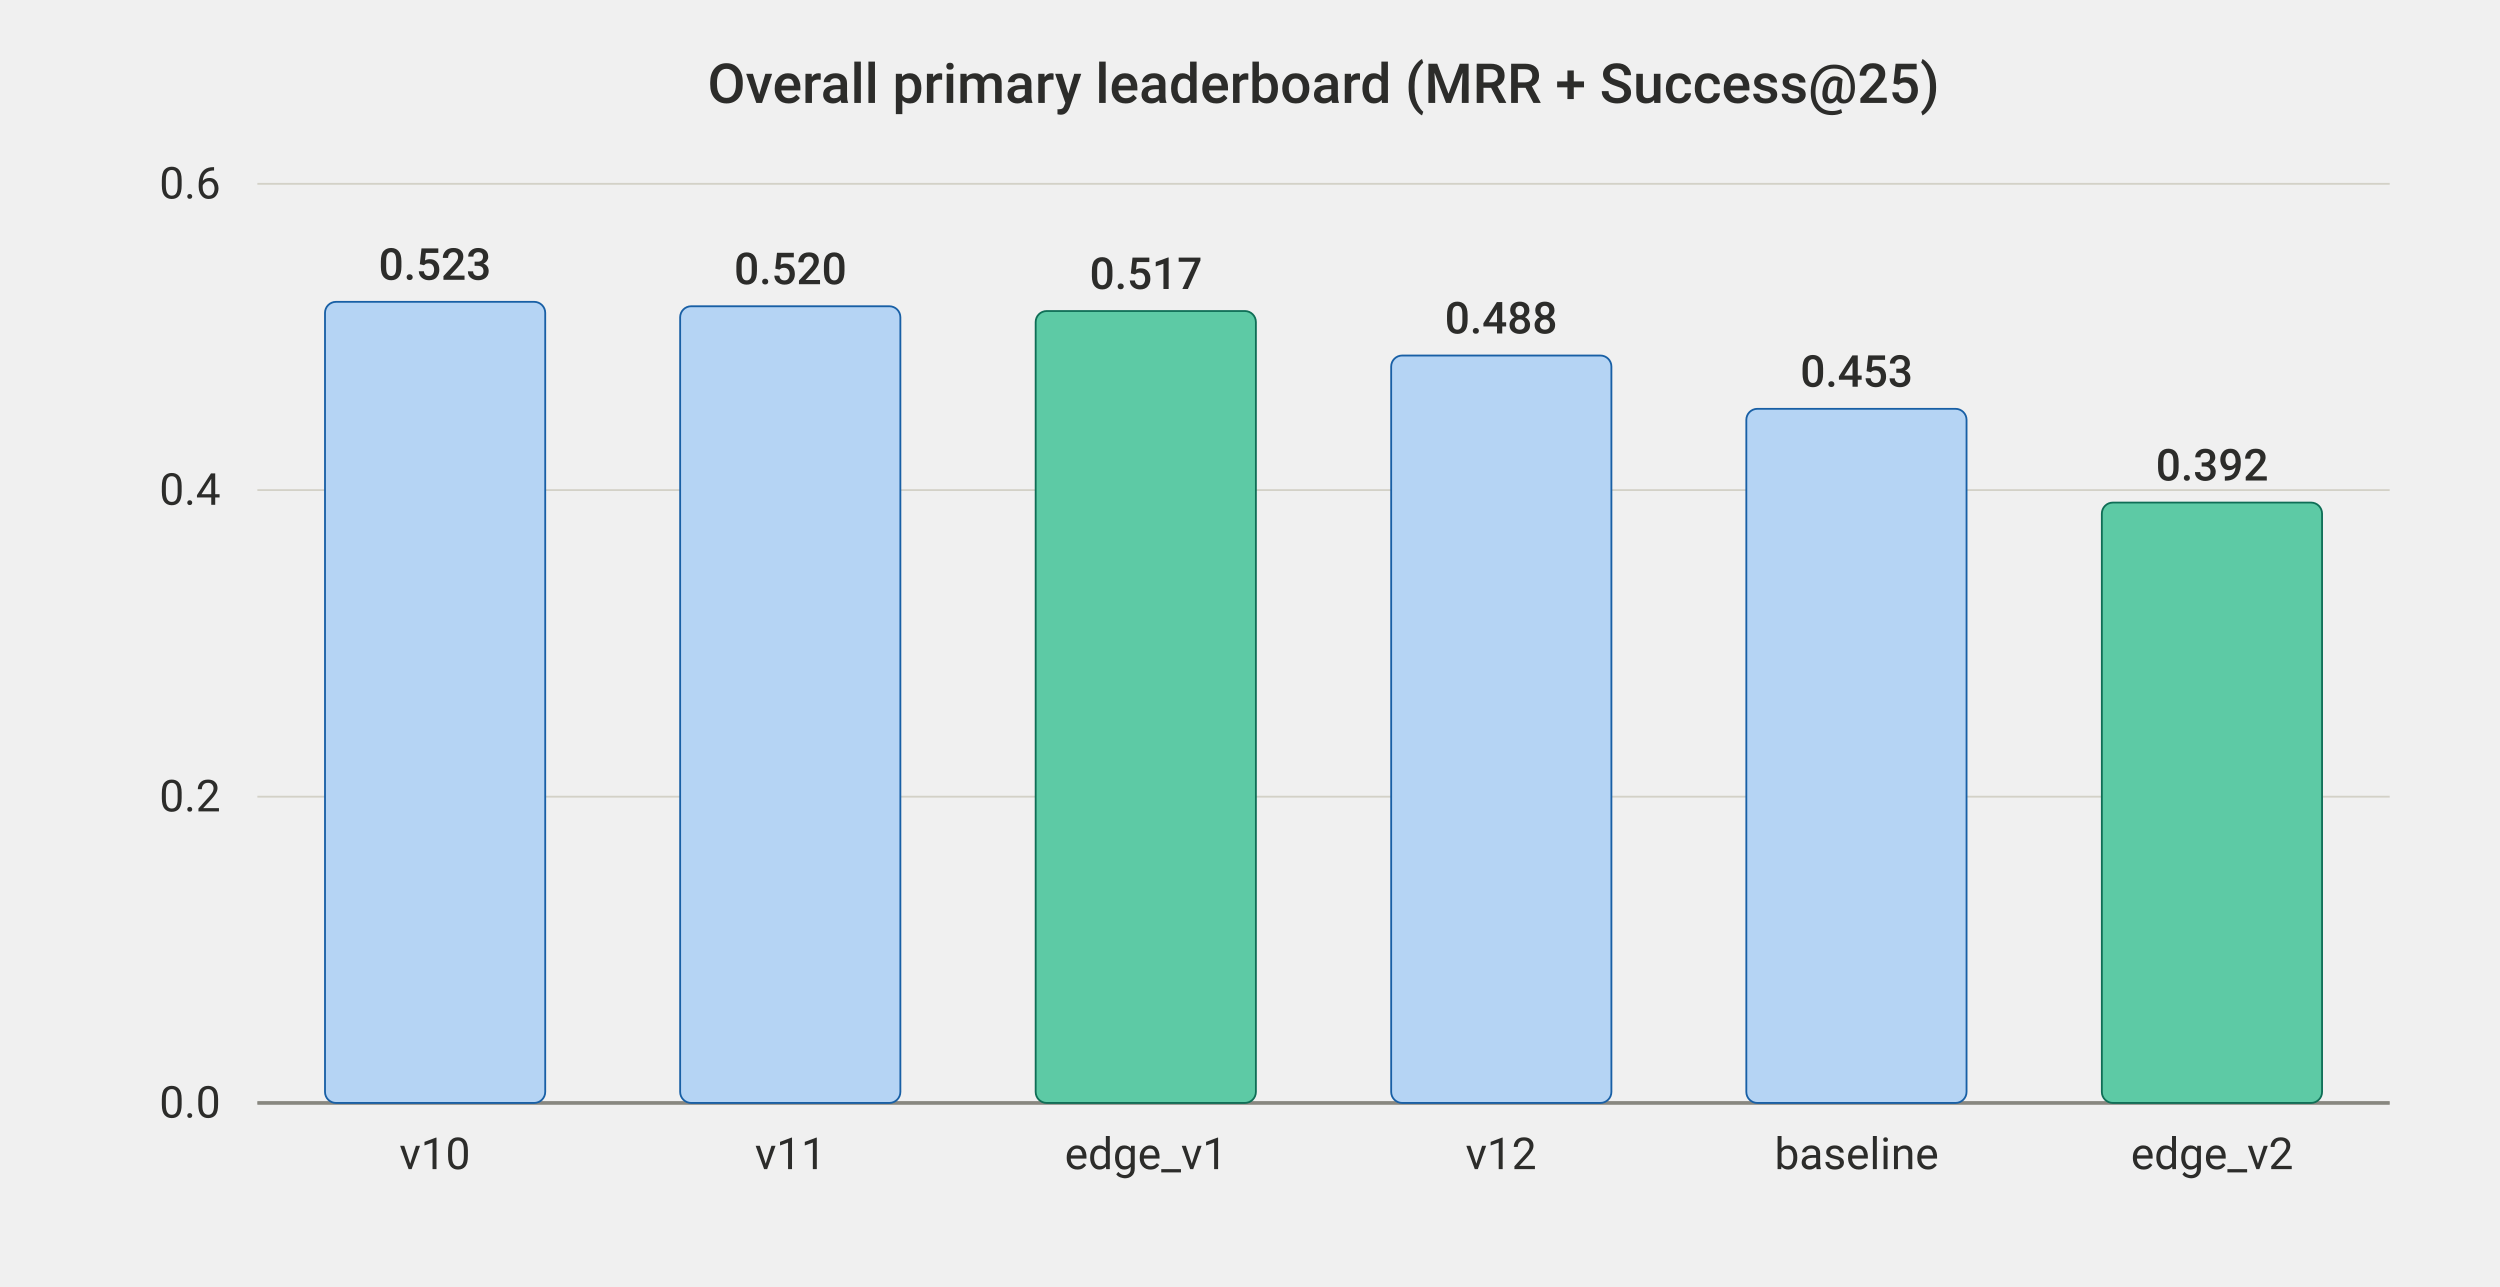
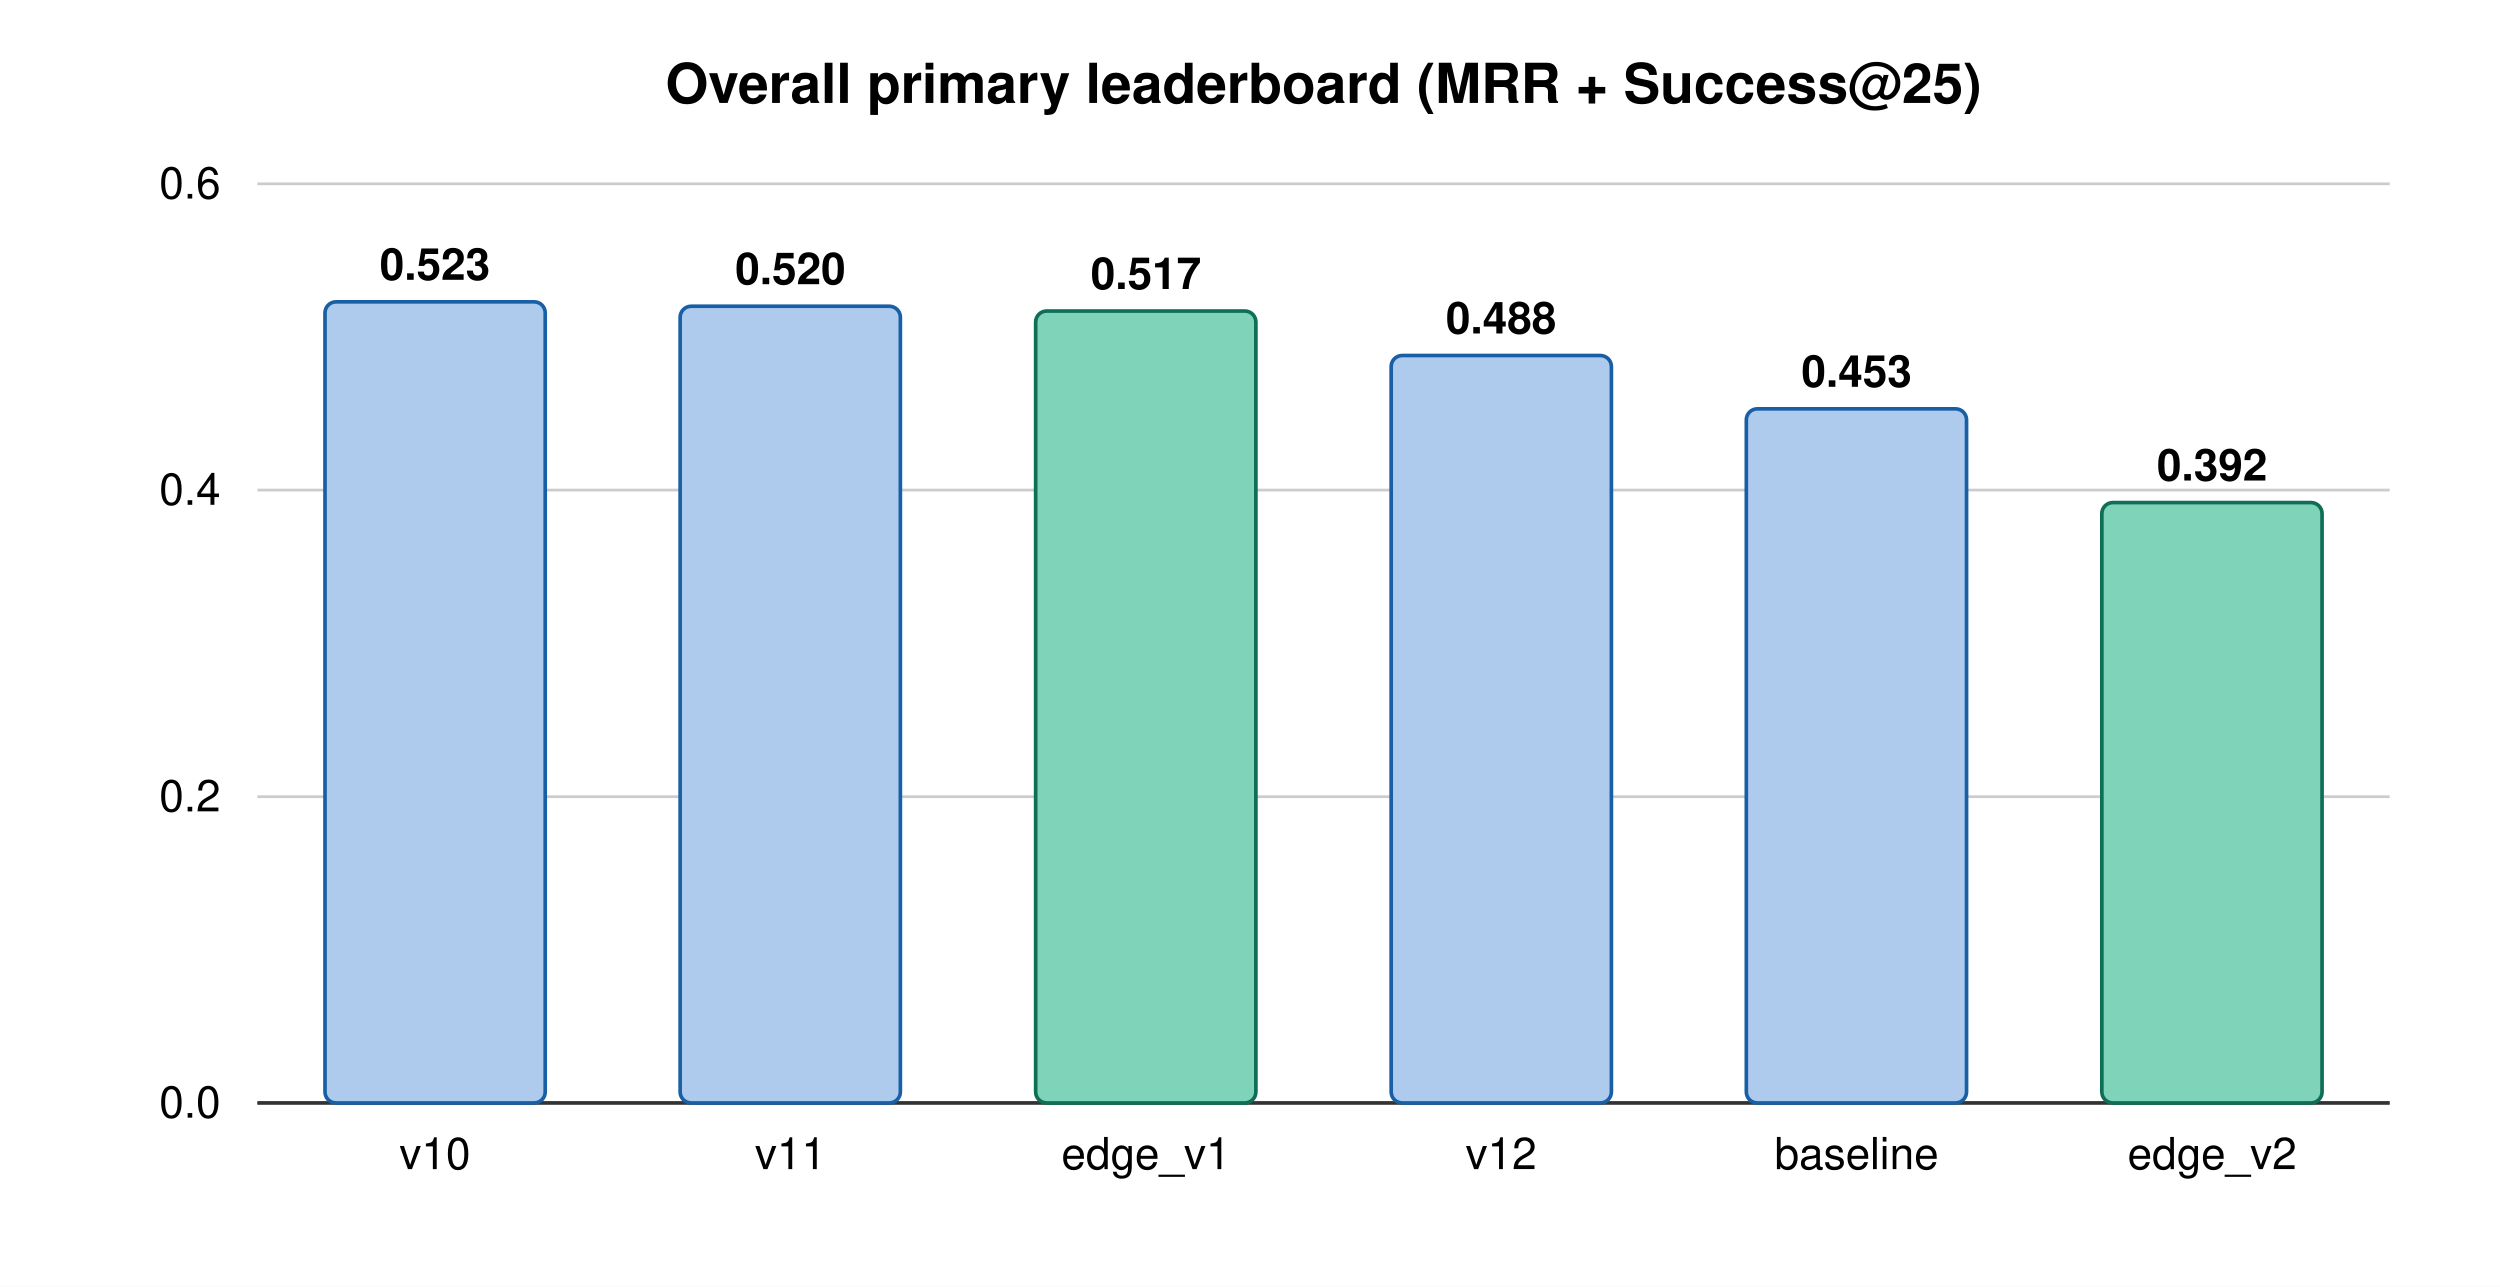
<svg xmlns="http://www.w3.org/2000/svg" width="680" viewBox="0 0 680 350" role="img">
-   <style>
- text{font-family:'Anthropic Sans',-apple-system,'Segoe UI',Roboto,sans-serif;}
- .ttl{font-size:15px;font-weight:500;} .val{font-size:12px;font-weight:500;}
- .axl{font-size:12px;} .grid{stroke:#D3D1C7;stroke-width:0.5;} .axis{stroke:#888780;stroke-width:1;}
- .ttl,.val,.axl{fill:#2C2C2A;}
- .ref rect{fill:#B5D4F4;stroke:#185FA5;stroke-width:0.5;}
- .edge rect{fill:#5DCAA5;stroke:#0F6E56;stroke-width:0.5;}
- @media (prefers-color-scheme:dark){
-  .ttl,.val,.axl{fill:#D3D1C7;} .grid{stroke:#444441;} .axis{stroke:#888780;}
-  .ref rect{fill:#185FA5;stroke:#85B7EB;} .edge rect{fill:#0F6E56;stroke:#5DCAA5;}
- }
- </style>
-   <text class="ttl" x="360" y="28" text-anchor="middle">Overall primary leaderboard (MRR + Success@25)</text>
-   <line class="grid" x1="70" y1="300.0" x2="650" y2="300.0" />
-   <text class="axl" x="60" y="304.0" text-anchor="end">0.0</text>
-   <line class="grid" x1="70" y1="216.7" x2="650" y2="216.7" />
-   <text class="axl" x="60" y="220.7" text-anchor="end">0.2</text>
-   <line class="grid" x1="70" y1="133.3" x2="650" y2="133.3" />
-   <text class="axl" x="60" y="137.3" text-anchor="end">0.4</text>
-   <line class="grid" x1="70" y1="50.0" x2="650" y2="50.0" />
-   <text class="axl" x="60" y="54.0" text-anchor="end">0.6</text>
-   <line class="axis" x1="70" y1="300" x2="650" y2="300" />
-   <g class="ref">
-     <rect x="88.4" y="82.1" width="59.9" height="217.9" rx="3" />
-   </g>
-   <text class="val" x="118.3" y="76.1" text-anchor="middle">0.523</text>
-   <text class="axl" x="118.3" y="318.0" text-anchor="middle">v10</text>
-   <g class="ref">
-     <rect x="185.0" y="83.3" width="59.9" height="216.7" rx="3" />
-   </g>
-   <text class="val" x="215.0" y="77.3" text-anchor="middle">0.520</text>
-   <text class="axl" x="215.0" y="318.0" text-anchor="middle">v11</text>
-   <g class="edge">
-     <rect x="281.7" y="84.6" width="59.9" height="215.4" rx="3" />
-   </g>
-   <text class="val" x="311.7" y="78.6" text-anchor="middle">0.517</text>
-   <text class="axl" x="311.7" y="318.0" text-anchor="middle">edge_v1</text>
-   <g class="ref">
-     <rect x="378.4" y="96.7" width="59.9" height="203.3" rx="3" />
-   </g>
-   <text class="val" x="408.3" y="90.7" text-anchor="middle">0.488</text>
-   <text class="axl" x="408.3" y="318.0" text-anchor="middle">v12</text>
-   <g class="ref">
-     <rect x="475.0" y="111.2" width="59.9" height="188.8" rx="3" />
-   </g>
-   <text class="val" x="505.0" y="105.2" text-anchor="middle">0.453</text>
-   <text class="axl" x="505.0" y="318.0" text-anchor="middle">baseline</text>
-   <g class="edge">
-     <rect x="571.7" y="136.7" width="59.9" height="163.3" rx="3" />
-   </g>
-   <text class="val" x="601.7" y="130.7" text-anchor="middle">0.392</text>
-   <text class="axl" x="601.7" y="318.0" text-anchor="middle">edge_v2</text>
+   <rect x="0" y="0" width="680" height="350" fill="#FFFFFF" />
+   <text x="360" y="28" text-anchor="middle" font-family="Segoe UI,Helvetica,Arial,sans-serif" font-size="15" font-weight="600" fill="#000000">Overall primary leaderboard (MRR + Success@25)</text>
+   <line x1="70" y1="300.0" x2="650" y2="300.0" stroke="#CCCCCC" stroke-width="0.75" />
+   <text x="60" y="304.0" text-anchor="end" font-family="Segoe UI,Helvetica,Arial,sans-serif" font-size="12" fill="#000000">0.0</text>
+   <line x1="70" y1="216.7" x2="650" y2="216.7" stroke="#CCCCCC" stroke-width="0.75" />
+   <text x="60" y="220.7" text-anchor="end" font-family="Segoe UI,Helvetica,Arial,sans-serif" font-size="12" fill="#000000">0.2</text>
+   <line x1="70" y1="133.3" x2="650" y2="133.3" stroke="#CCCCCC" stroke-width="0.75" />
+   <text x="60" y="137.3" text-anchor="end" font-family="Segoe UI,Helvetica,Arial,sans-serif" font-size="12" fill="#000000">0.4</text>
+   <line x1="70" y1="50.0" x2="650" y2="50.0" stroke="#CCCCCC" stroke-width="0.75" />
+   <text x="60" y="54.0" text-anchor="end" font-family="Segoe UI,Helvetica,Arial,sans-serif" font-size="12" fill="#000000">0.6</text>
+   <line x1="70" y1="300" x2="650" y2="300" stroke="#333333" stroke-width="1" />
+   <rect x="88.4" y="82.1" width="59.9" height="217.9" rx="3" fill="#AECBEE" stroke="#185FA5" stroke-width="1" />
+   <text x="118.3" y="76.1" text-anchor="middle" font-family="Segoe UI,Helvetica,Arial,sans-serif" font-size="12" font-weight="600" fill="#000000">0.523</text>
+   <text x="118.3" y="318.0" text-anchor="middle" font-family="Segoe UI,Helvetica,Arial,sans-serif" font-size="12" fill="#000000">v10</text>
+   <rect x="185.0" y="83.3" width="59.9" height="216.7" rx="3" fill="#AECBEE" stroke="#185FA5" stroke-width="1" />
+   <text x="215.0" y="77.3" text-anchor="middle" font-family="Segoe UI,Helvetica,Arial,sans-serif" font-size="12" font-weight="600" fill="#000000">0.520</text>
+   <text x="215.0" y="318.0" text-anchor="middle" font-family="Segoe UI,Helvetica,Arial,sans-serif" font-size="12" fill="#000000">v11</text>
+   <rect x="281.7" y="84.6" width="59.9" height="215.4" rx="3" fill="#7FD3B8" stroke="#0F6E56" stroke-width="1" />
+   <text x="311.7" y="78.6" text-anchor="middle" font-family="Segoe UI,Helvetica,Arial,sans-serif" font-size="12" font-weight="600" fill="#000000">0.517</text>
+   <text x="311.7" y="318.0" text-anchor="middle" font-family="Segoe UI,Helvetica,Arial,sans-serif" font-size="12" fill="#000000">edge_v1</text>
+   <rect x="378.4" y="96.7" width="59.9" height="203.3" rx="3" fill="#AECBEE" stroke="#185FA5" stroke-width="1" />
+   <text x="408.3" y="90.7" text-anchor="middle" font-family="Segoe UI,Helvetica,Arial,sans-serif" font-size="12" font-weight="600" fill="#000000">0.488</text>
+   <text x="408.3" y="318.0" text-anchor="middle" font-family="Segoe UI,Helvetica,Arial,sans-serif" font-size="12" fill="#000000">v12</text>
+   <rect x="475.0" y="111.2" width="59.9" height="188.8" rx="3" fill="#AECBEE" stroke="#185FA5" stroke-width="1" />
+   <text x="505.0" y="105.2" text-anchor="middle" font-family="Segoe UI,Helvetica,Arial,sans-serif" font-size="12" font-weight="600" fill="#000000">0.453</text>
+   <text x="505.0" y="318.0" text-anchor="middle" font-family="Segoe UI,Helvetica,Arial,sans-serif" font-size="12" fill="#000000">baseline</text>
+   <rect x="571.7" y="136.7" width="59.9" height="163.3" rx="3" fill="#7FD3B8" stroke="#0F6E56" stroke-width="1" />
+   <text x="601.7" y="130.7" text-anchor="middle" font-family="Segoe UI,Helvetica,Arial,sans-serif" font-size="12" font-weight="600" fill="#000000">0.392</text>
+   <text x="601.7" y="318.0" text-anchor="middle" font-family="Segoe UI,Helvetica,Arial,sans-serif" font-size="12" fill="#000000">edge_v2</text>
</svg>
